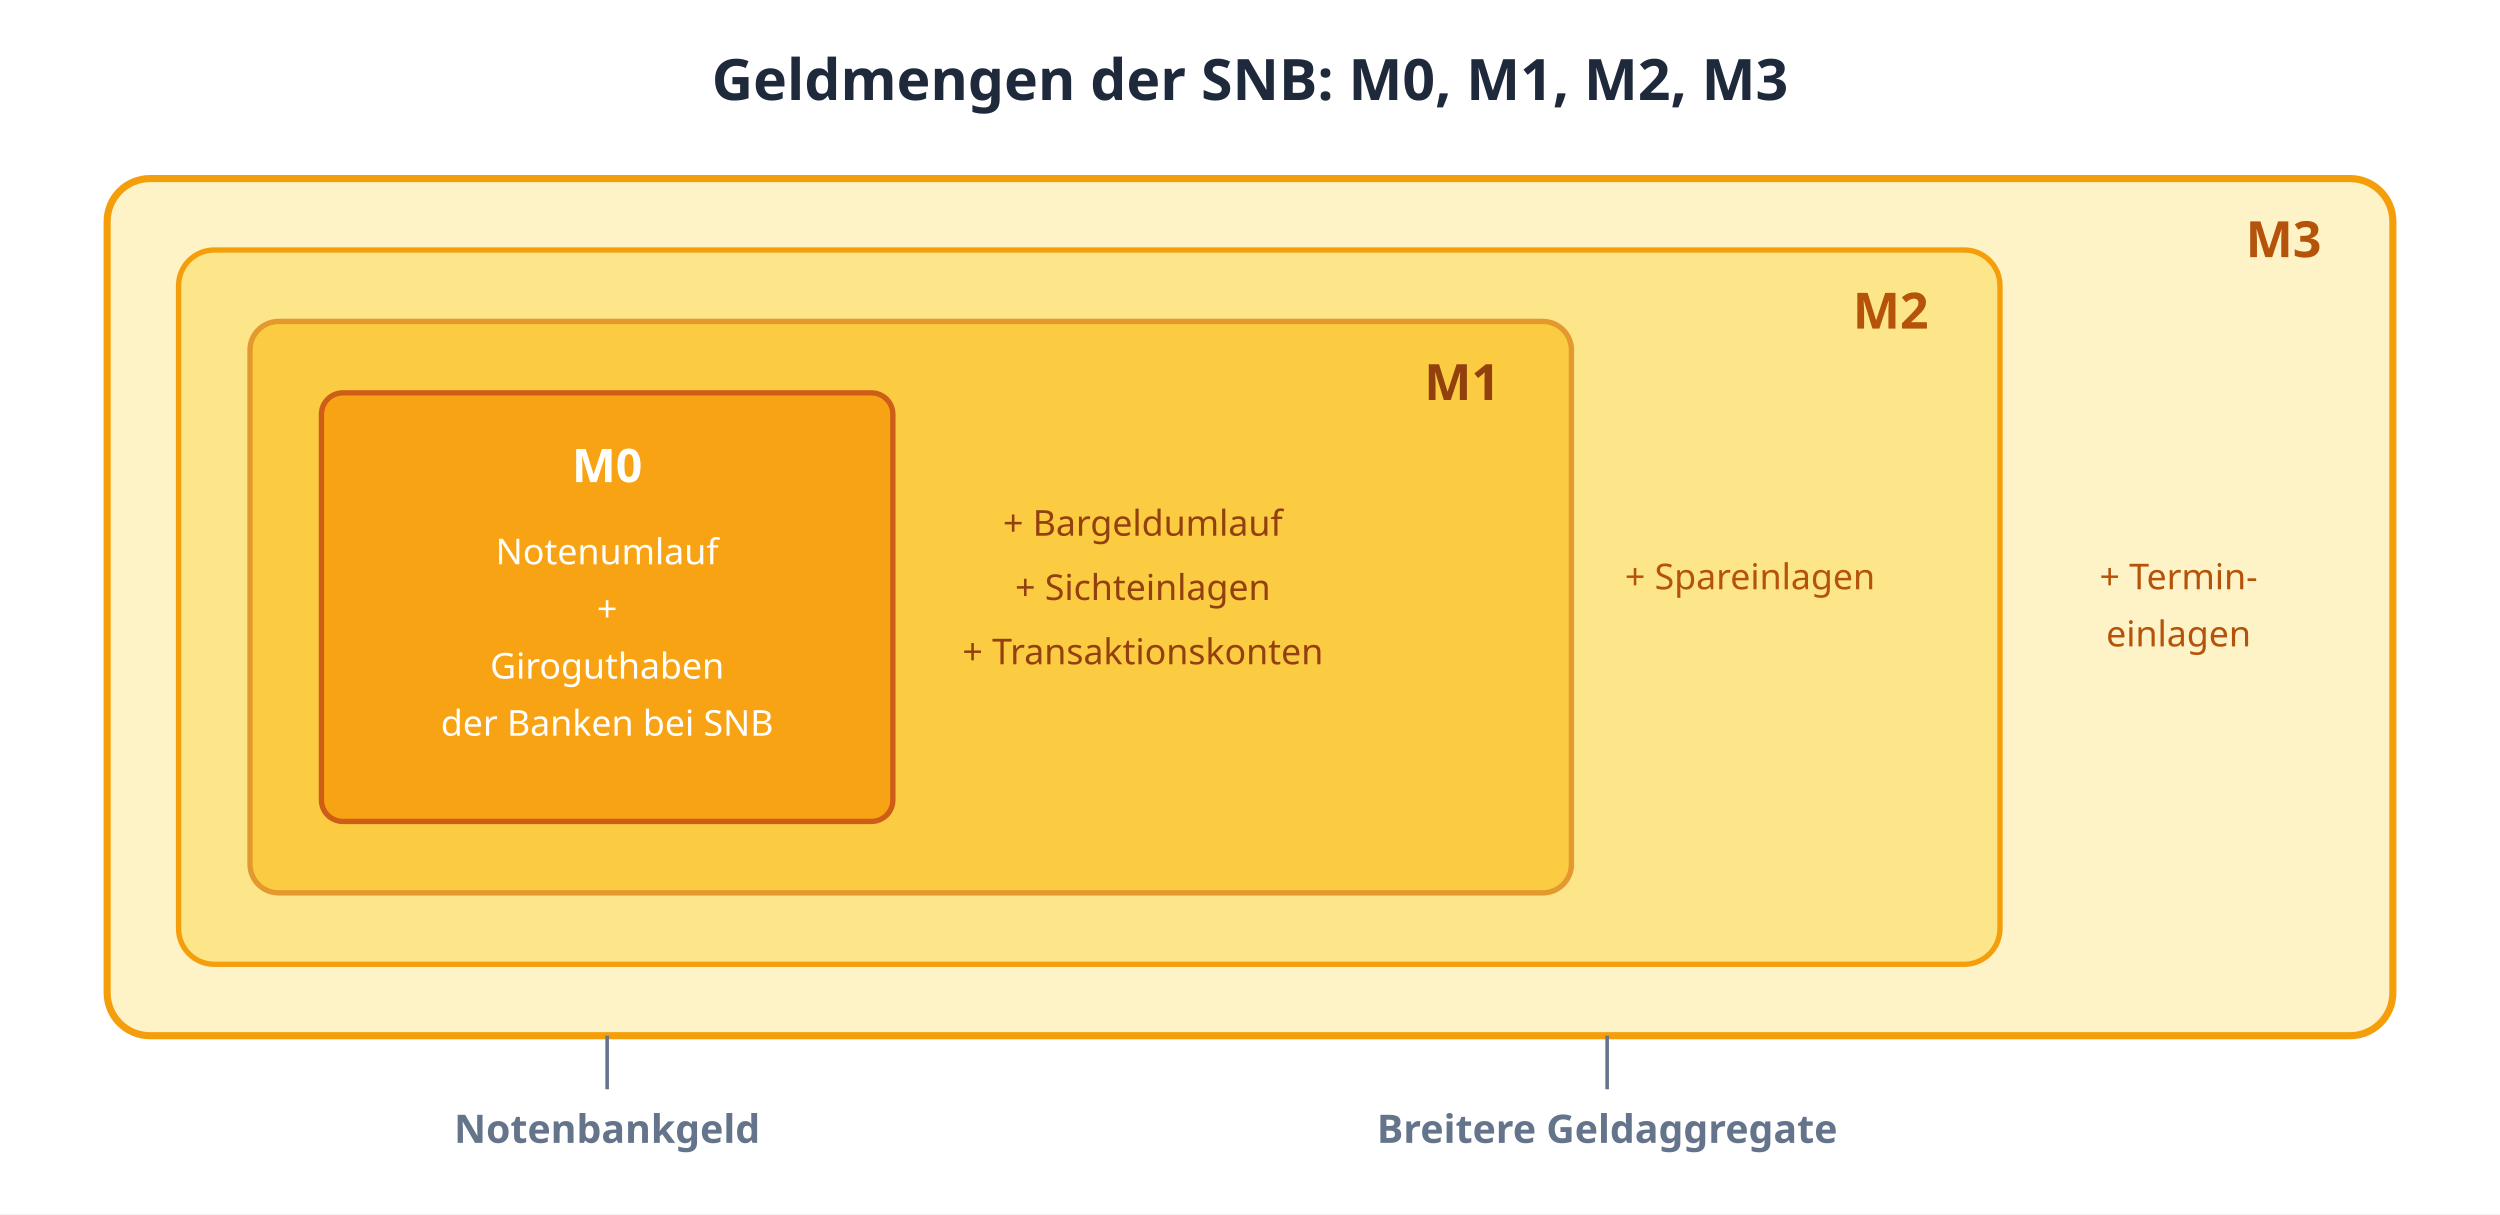
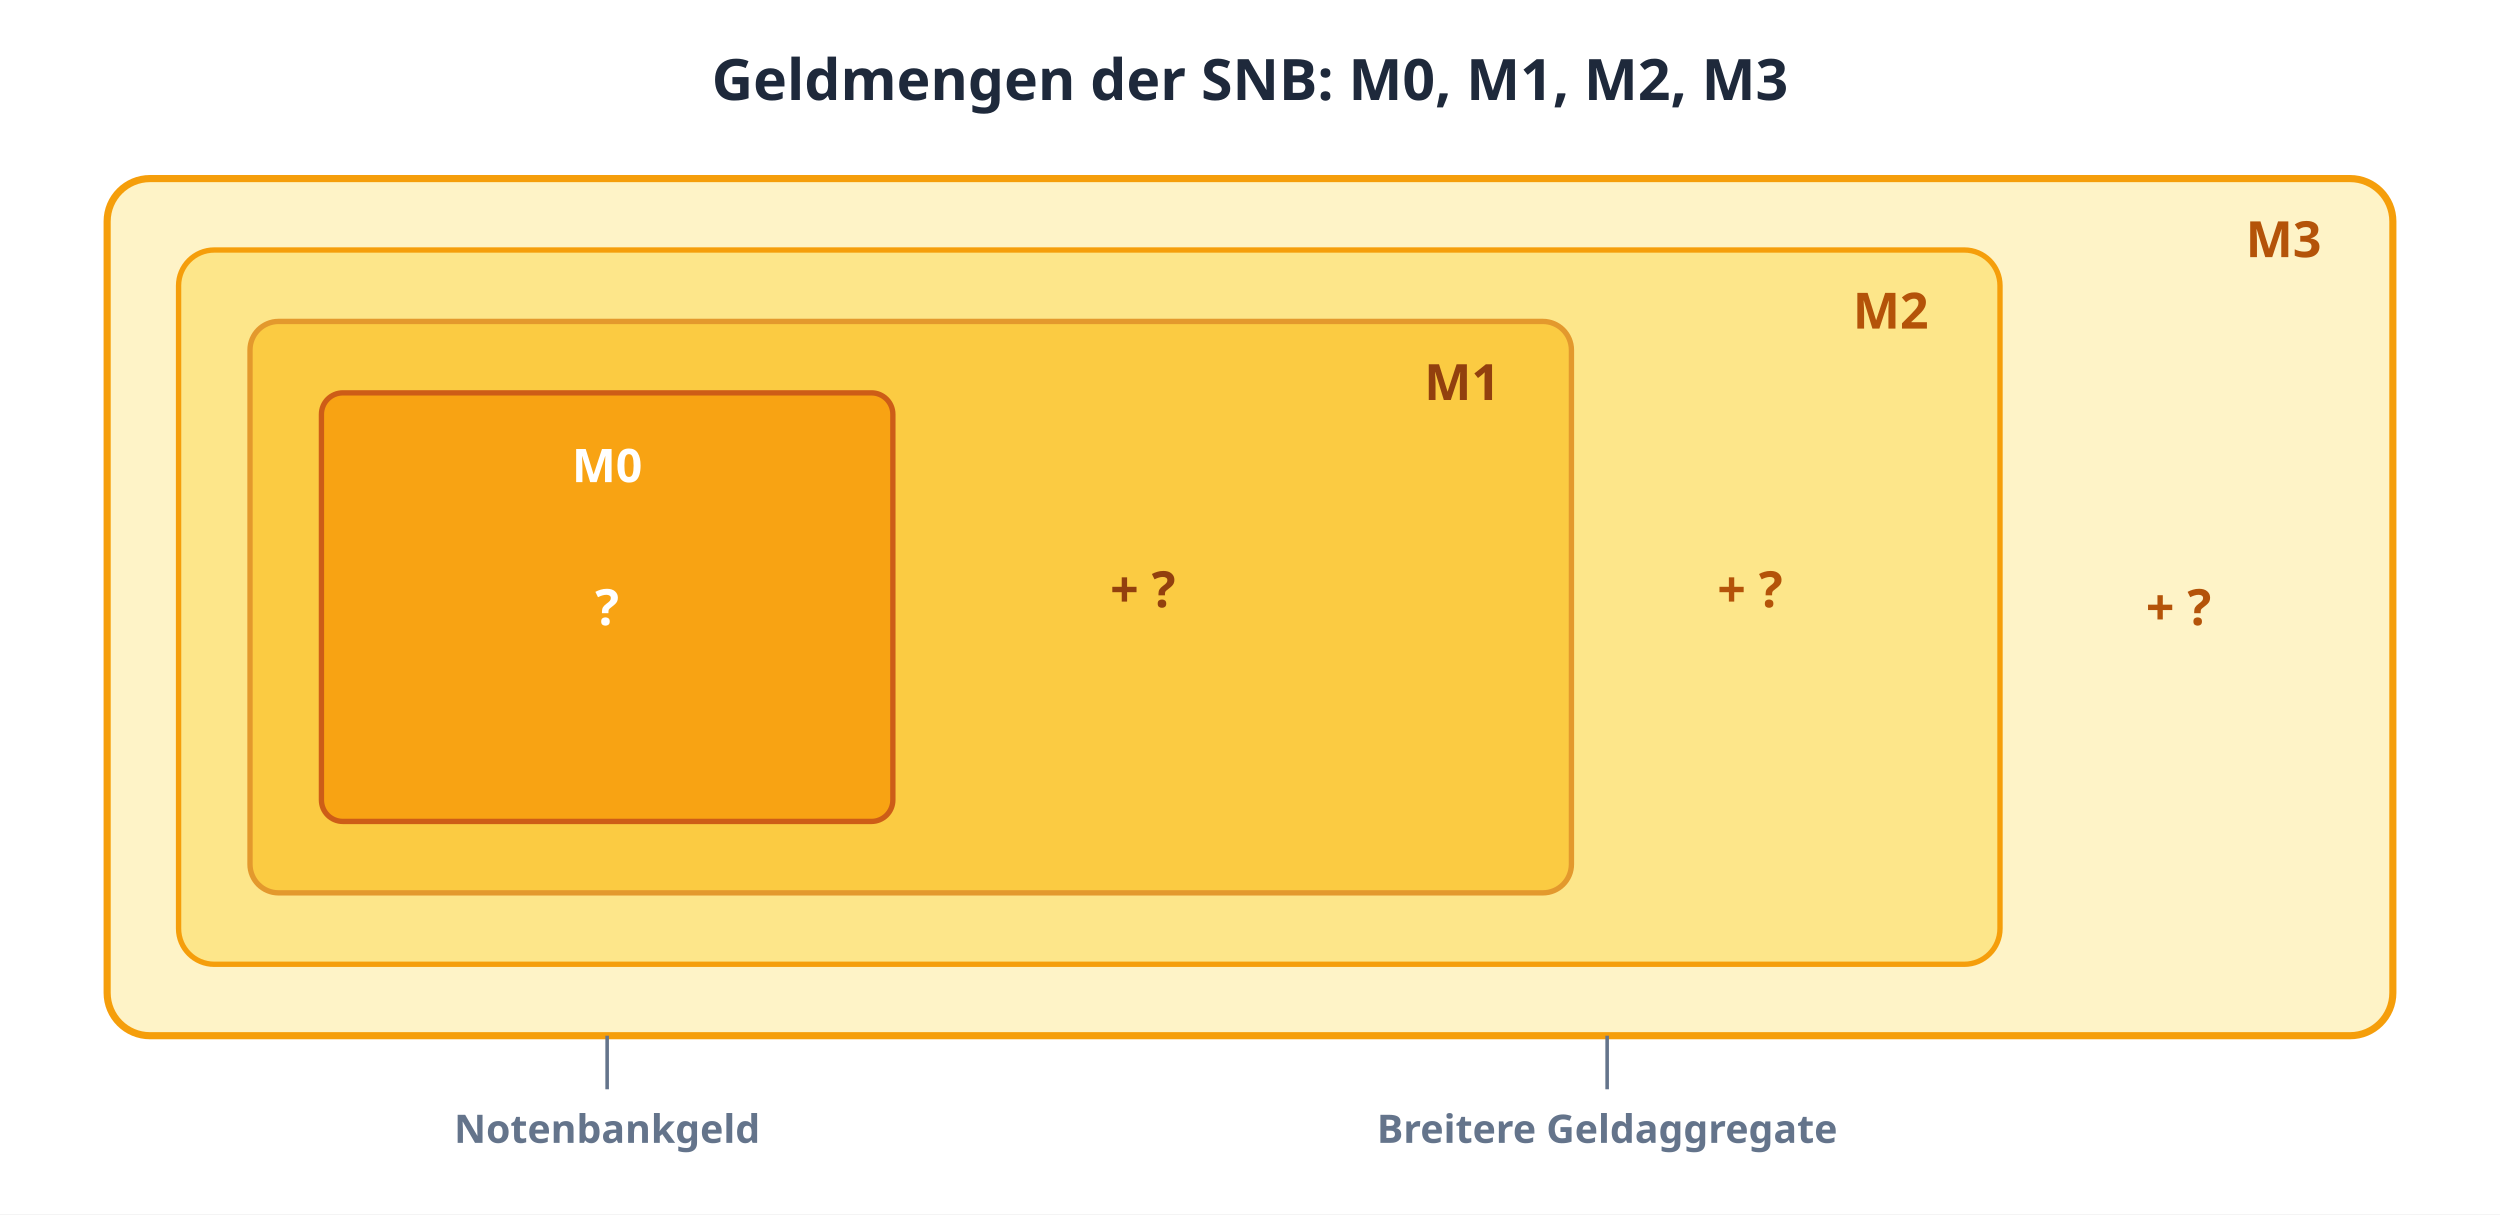
<svg xmlns="http://www.w3.org/2000/svg" viewBox="0 0 700 340" font-family="'DM Sans', system-ui, sans-serif">
  <rect width="700" height="340" fill="#ffffff" />
  <text x="350" y="28" text-anchor="middle" font-size="16" font-weight="700" fill="#1e293b">Geldmengen der SNB: M0, M1, M2, M3</text>
  <rect x="30" y="50" width="640" height="240" rx="12" fill="#fef3c7" stroke="#f59e0b" stroke-width="2" />
  <text x="650" y="72" text-anchor="end" font-size="14" font-weight="700" fill="#b45309">M3</text>
  <rect x="50" y="70" width="510" height="200" rx="10" fill="#fde68a" stroke="#f59e0b" stroke-width="1.5" />
  <text x="540" y="92" text-anchor="end" font-size="14" font-weight="700" fill="#b45309">M2</text>
  <rect x="70" y="90" width="370" height="160" rx="8" fill="#fbbf24" stroke="#d97706" stroke-width="1.5" opacity="0.7" />
  <text x="420" y="112" text-anchor="end" font-size="14" font-weight="700" fill="#92400e">M1</text>
  <rect x="90" y="110" width="160" height="120" rx="6" fill="#f89907" stroke="#c2410c" stroke-width="1.5" opacity="0.8" />
  <text x="170" y="135" text-anchor="middle" font-size="13" font-weight="700" fill="#fff">M0</text>
-   <text x="170" y="158" text-anchor="middle" font-size="10" fill="#fff">Notenumlauf</text>
-   <text x="170" y="174" text-anchor="middle" font-size="10" fill="#fff">+</text>
-   <text x="170" y="190" text-anchor="middle" font-size="10" fill="#fff">Giroguthaben</text>
-   <text x="170" y="206" text-anchor="middle" font-size="10" fill="#fff">der Banken bei SNB</text>
-   <text x="320" y="150" text-anchor="middle" font-size="10" fill="#92400e">+ Bargeldumlauf</text>
-   <text x="320" y="168" text-anchor="middle" font-size="10" fill="#92400e">+ Sichteinlagen</text>
-   <text x="320" y="186" text-anchor="middle" font-size="10" fill="#92400e">+ Transaktionskonten</text>
-   <text x="490" y="165" text-anchor="middle" font-size="10" fill="#b45309">+ Spareinlagen</text>
-   <text x="610" y="165" text-anchor="middle" font-size="10" fill="#b45309">+ Termin-</text>
-   <text x="610" y="181" text-anchor="middle" font-size="10" fill="#b45309">einlagen</text>
+   <text x="170" y="175" text-anchor="middle" font-size="14" fill="#fff" font-weight="600">?</text>
+   <text x="320" y="170" text-anchor="middle" font-size="14" fill="#92400e" font-weight="600">+ ?</text>
+   <text x="490" y="170" text-anchor="middle" font-size="14" fill="#b45309" font-weight="600">+ ?</text>
+   <text x="610" y="175" text-anchor="middle" font-size="14" fill="#b45309" font-weight="600">+ ?</text>
  <line x1="170" y1="290" x2="170" y2="305" stroke="#64748b" stroke-width="1" />
  <text x="170" y="320" text-anchor="middle" font-size="11" fill="#64748b" font-weight="600">Notenbankgeld</text>
  <line x1="450" y1="290" x2="450" y2="305" stroke="#64748b" stroke-width="1" />
  <text x="450" y="320" text-anchor="middle" font-size="11" fill="#64748b" font-weight="600">Breitere Geldaggregate</text>
</svg>
